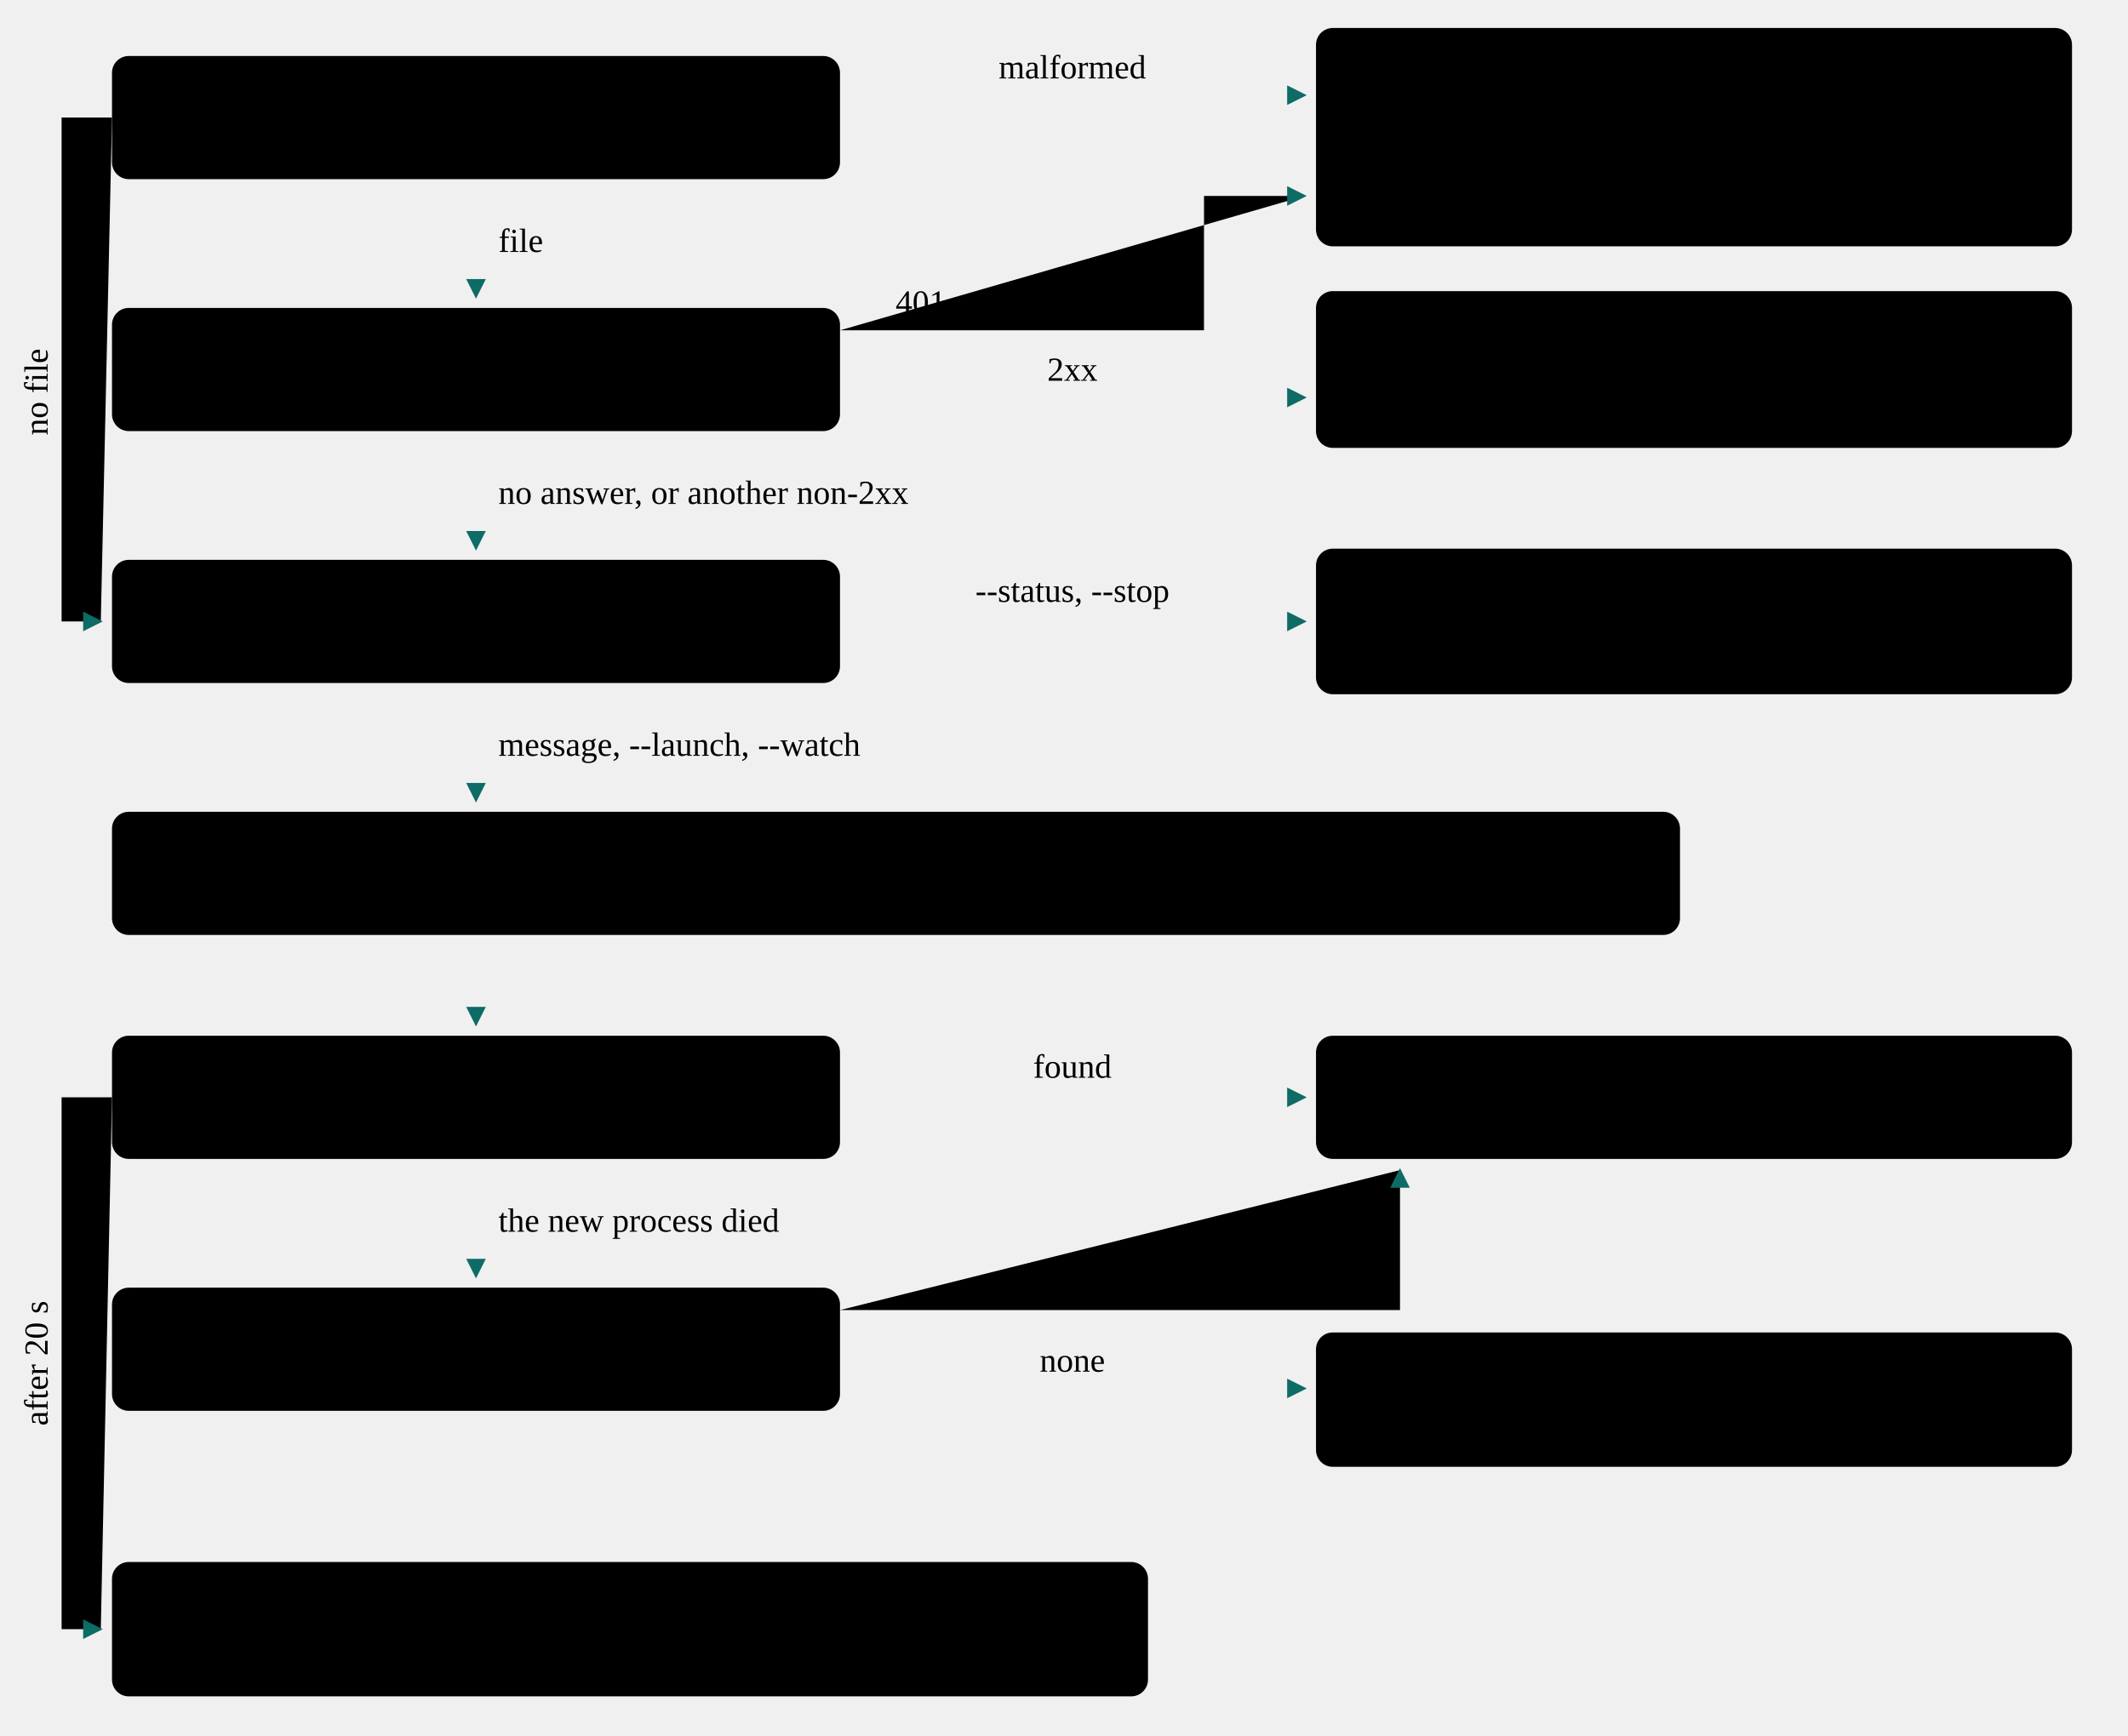
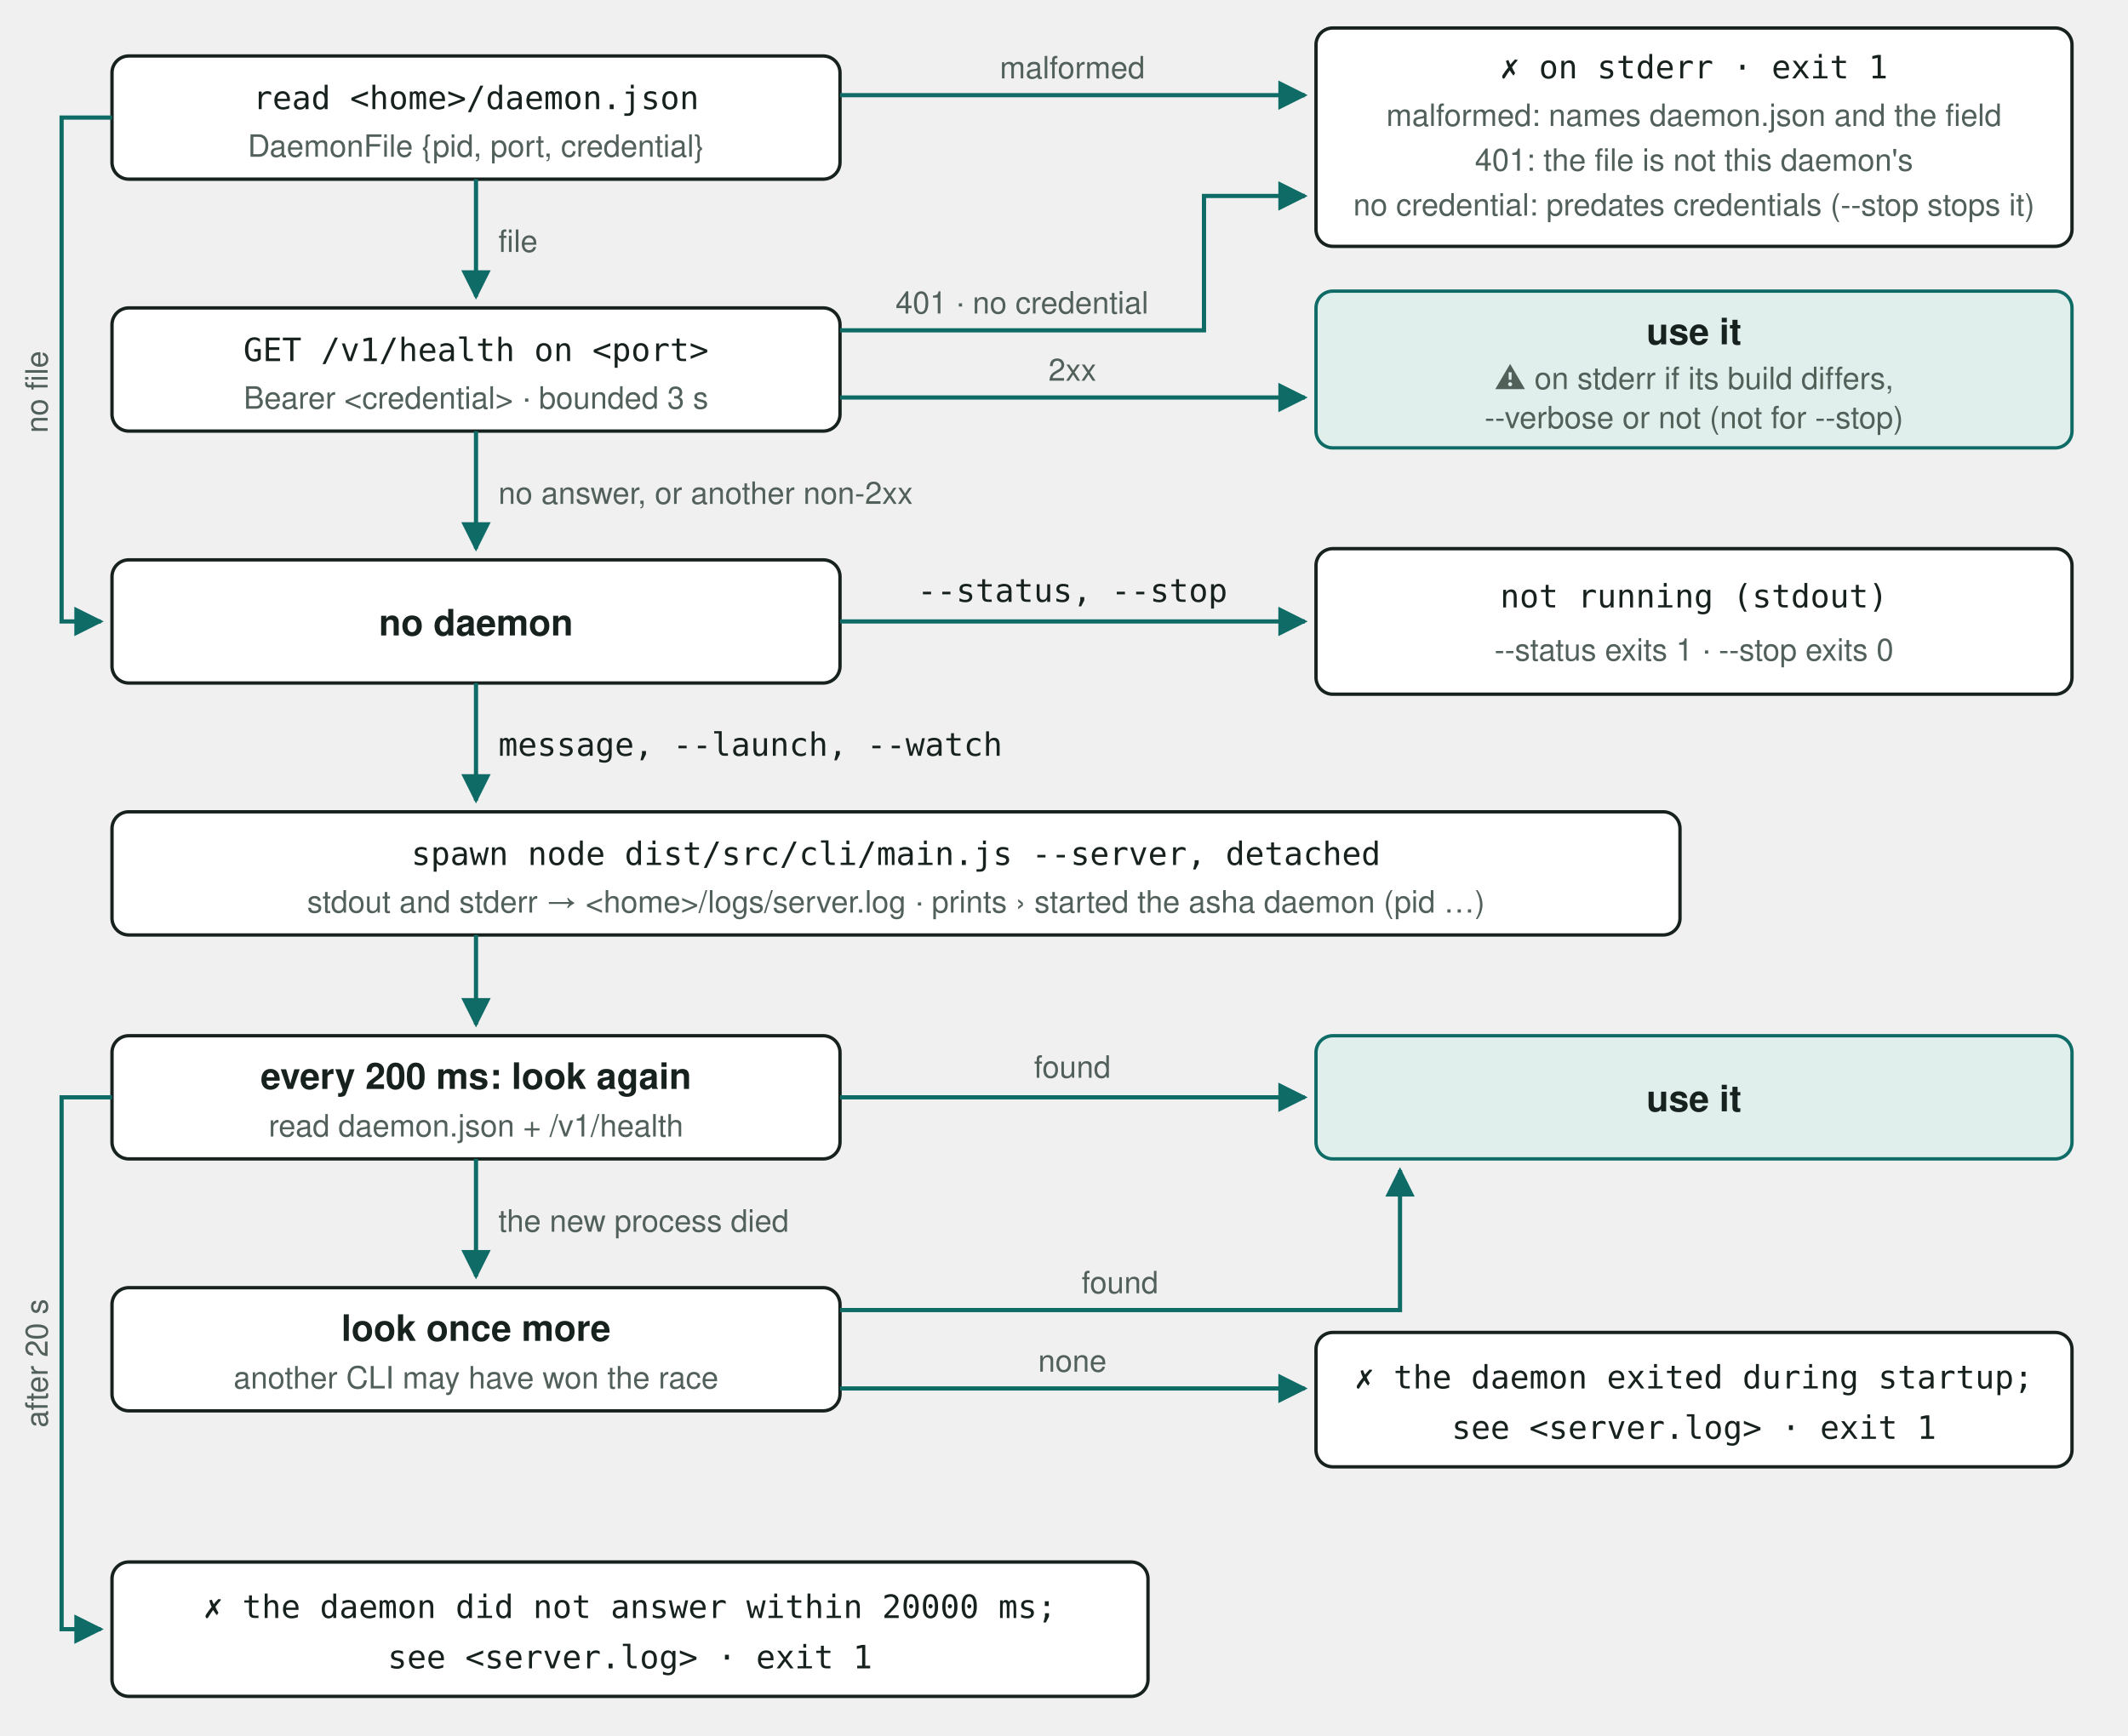
<svg xmlns="http://www.w3.org/2000/svg" viewBox="0 0 760 620" role="img" aria-labelledby="clidisc-t clidisc-d">
+   <style>
+   /* For a viewer showing this diagram on its own: docs/assets/docs.css, by tools/docs/svg-standalone.mts. */
+   svg:root { background: #ffffff; font-family: "IBM Plex Sans", -apple-system, "Segoe UI", Helvetica, Arial, sans-serif; }
+   svg:root .box { fill: #ffffff; stroke: #17211d; stroke-width: 1.2; }
+   svg:root .box.accent { fill: #e0efec; stroke: #0e6b66; }
+   svg:root .box.host { fill: #f1f4f2; stroke: #52605a; stroke-dasharray: 4 3; }
+   svg:root .box.planned { fill: #ece8f8; stroke: #5b44b0; stroke-dasharray: 4 3; }
+   svg:root .label { fill: #17211d; font-size: 13px; }
+   svg:root .label.small { font-size: 11px; fill: #52605a; }
+   svg:root .label.mono { font-family: "IBM Plex Mono", ui-monospace, "SF Mono", Menlo, Consolas, monospace; font-size: 11.5px; }
+   svg:root .label.title { font-weight: 600; }
+   svg:root .edge { stroke: #0e6b66; stroke-width: 1.5; fill: none; }
+   svg:root .edge.dim { stroke: #52605a; stroke-dasharray: 4 3; }
+   </style>
  <defs>
    <marker id="clidisc-arr" viewBox="0 0 10 10" refX="9" refY="5" markerWidth="7" markerHeight="7" orient="auto-start-reverse">
      <path d="M0 0L10 5L0 10z" fill="#0e6b66" />
    </marker>
  </defs>
  <rect class="box" x="40" y="20" width="260" height="44" rx="6" />
  <text class="label mono" x="170" y="39" text-anchor="middle">read &lt;home&gt;/daemon.json</text>
  <text class="label small" x="170" y="56" text-anchor="middle">DaemonFile {pid, port, credential}</text>
  <rect class="box" x="470" y="10" width="270" height="78" rx="6" />
  <text class="label mono" x="605" y="28" text-anchor="middle">✗ on stderr · exit 1</text>
  <text class="label small" x="605" y="45" text-anchor="middle">malformed: names daemon.json and the field</text>
  <text class="label small" x="605" y="61" text-anchor="middle">401: the file is not this daemon's</text>
  <text class="label small" x="605" y="77" text-anchor="middle">no credential: predates credentials (--stop stops it)</text>
  <path class="edge" d="M300 34 H466" marker-end="url(#clidisc-arr)" />
  <text class="label small" x="383" y="28" text-anchor="middle">malformed</text>
  <path class="edge" d="M40 42 H22 V222 H36" marker-end="url(#clidisc-arr)" />
  <text class="label small" x="17" y="140" text-anchor="middle" transform="rotate(-90 17 140)">no file</text>
  <path class="edge" d="M170 64 V106" marker-end="url(#clidisc-arr)" />
  <text class="label small" x="178" y="90">file</text>
  <rect class="box" x="40" y="110" width="260" height="44" rx="6" />
  <text class="label mono" x="170" y="129" text-anchor="middle">GET /v1/health on &lt;port&gt;</text>
  <text class="label small" x="170" y="146" text-anchor="middle">Bearer &lt;credential&gt; · bounded 3 s</text>
  <path class="edge" d="M300 118 H430 V70 H466" marker-end="url(#clidisc-arr)" />
  <text class="label small" x="365" y="112" text-anchor="middle">401 · no credential</text>
  <path class="edge" d="M300 142 H466" marker-end="url(#clidisc-arr)" />
  <text class="label small" x="383" y="136" text-anchor="middle">2xx</text>
  <rect class="box accent" x="470" y="104" width="270" height="56" rx="6" />
  <text class="label title" x="605" y="123" text-anchor="middle">use it</text>
  <text class="label small" x="605" y="139" text-anchor="middle">⚠ on stderr if its build differs,</text>
  <text class="label small" x="605" y="153" text-anchor="middle">--verbose or not (not for --stop)</text>
  <path class="edge" d="M170 154 V196" marker-end="url(#clidisc-arr)" />
  <text class="label small" x="178" y="180">no answer, or another non-2xx</text>
  <rect class="box" x="40" y="200" width="260" height="44" rx="6" />
  <text class="label title" x="170" y="227" text-anchor="middle">no daemon</text>
  <path class="edge" d="M300 222 H466" marker-end="url(#clidisc-arr)" />
  <text class="label mono" x="383" y="215" text-anchor="middle">--status, --stop</text>
  <rect class="box" x="470" y="196" width="270" height="52" rx="6" />
  <text class="label mono" x="605" y="217" text-anchor="middle">not running (stdout)</text>
  <text class="label small" x="605" y="236" text-anchor="middle">--status exits 1 · --stop exits 0</text>
  <path class="edge" d="M170 244 V286" marker-end="url(#clidisc-arr)" />
  <text class="label mono" x="178" y="270">message, --launch, --watch</text>
  <rect class="box" x="40" y="290" width="560" height="44" rx="6" />
  <text class="label mono" x="320" y="309" text-anchor="middle">spawn node dist/src/cli/main.js --server, detached</text>
  <text class="label small" x="320" y="326" text-anchor="middle">stdout and stderr → &lt;home&gt;/logs/server.log · prints › started the asha daemon (pid …)</text>
  <path class="edge" d="M170 334 V366" marker-end="url(#clidisc-arr)" />
  <rect class="box" x="40" y="370" width="260" height="44" rx="6" />
  <text class="label title" x="170" y="389" text-anchor="middle">every 200 ms: look again</text>
  <text class="label small" x="170" y="406" text-anchor="middle">read daemon.json + /v1/health</text>
  <path class="edge" d="M300 392 H466" marker-end="url(#clidisc-arr)" />
  <text class="label small" x="383" y="385" text-anchor="middle">found</text>
  <rect class="box accent" x="470" y="370" width="270" height="44" rx="6" />
  <text class="label title" x="605" y="397" text-anchor="middle">use it</text>
  <path class="edge" d="M170 414 V456" marker-end="url(#clidisc-arr)" />
  <text class="label small" x="178" y="440">the new process died</text>
  <rect class="box" x="40" y="460" width="260" height="44" rx="6" />
  <text class="label title" x="170" y="479" text-anchor="middle">look once more</text>
  <text class="label small" x="170" y="496" text-anchor="middle">another CLI may have won the race</text>
  <path class="edge" d="M300 468 H500 V418" marker-end="url(#clidisc-arr)" />
  <text class="label small" x="400" y="462" text-anchor="middle">found</text>
  <path class="edge" d="M300 496 H466" marker-end="url(#clidisc-arr)" />
  <text class="label small" x="383" y="490" text-anchor="middle">none</text>
  <rect class="box" x="470" y="476" width="270" height="48" rx="6" />
  <text class="label mono" x="605" y="496" text-anchor="middle">✗ the daemon exited during startup;</text>
  <text class="label mono" x="605" y="514" text-anchor="middle">see &lt;server.log&gt; · exit 1</text>
  <path class="edge" d="M40 392 H22 V582 H36" marker-end="url(#clidisc-arr)" />
  <text class="label small" x="17" y="487" text-anchor="middle" transform="rotate(-90 17 487)">after 20 s</text>
  <rect class="box" x="40" y="558" width="370" height="48" rx="6" />
  <text class="label mono" x="225" y="578" text-anchor="middle">✗ the daemon did not answer within 20000 ms;</text>
  <text class="label mono" x="225" y="596" text-anchor="middle">see &lt;server.log&gt; · exit 1</text>
</svg>
